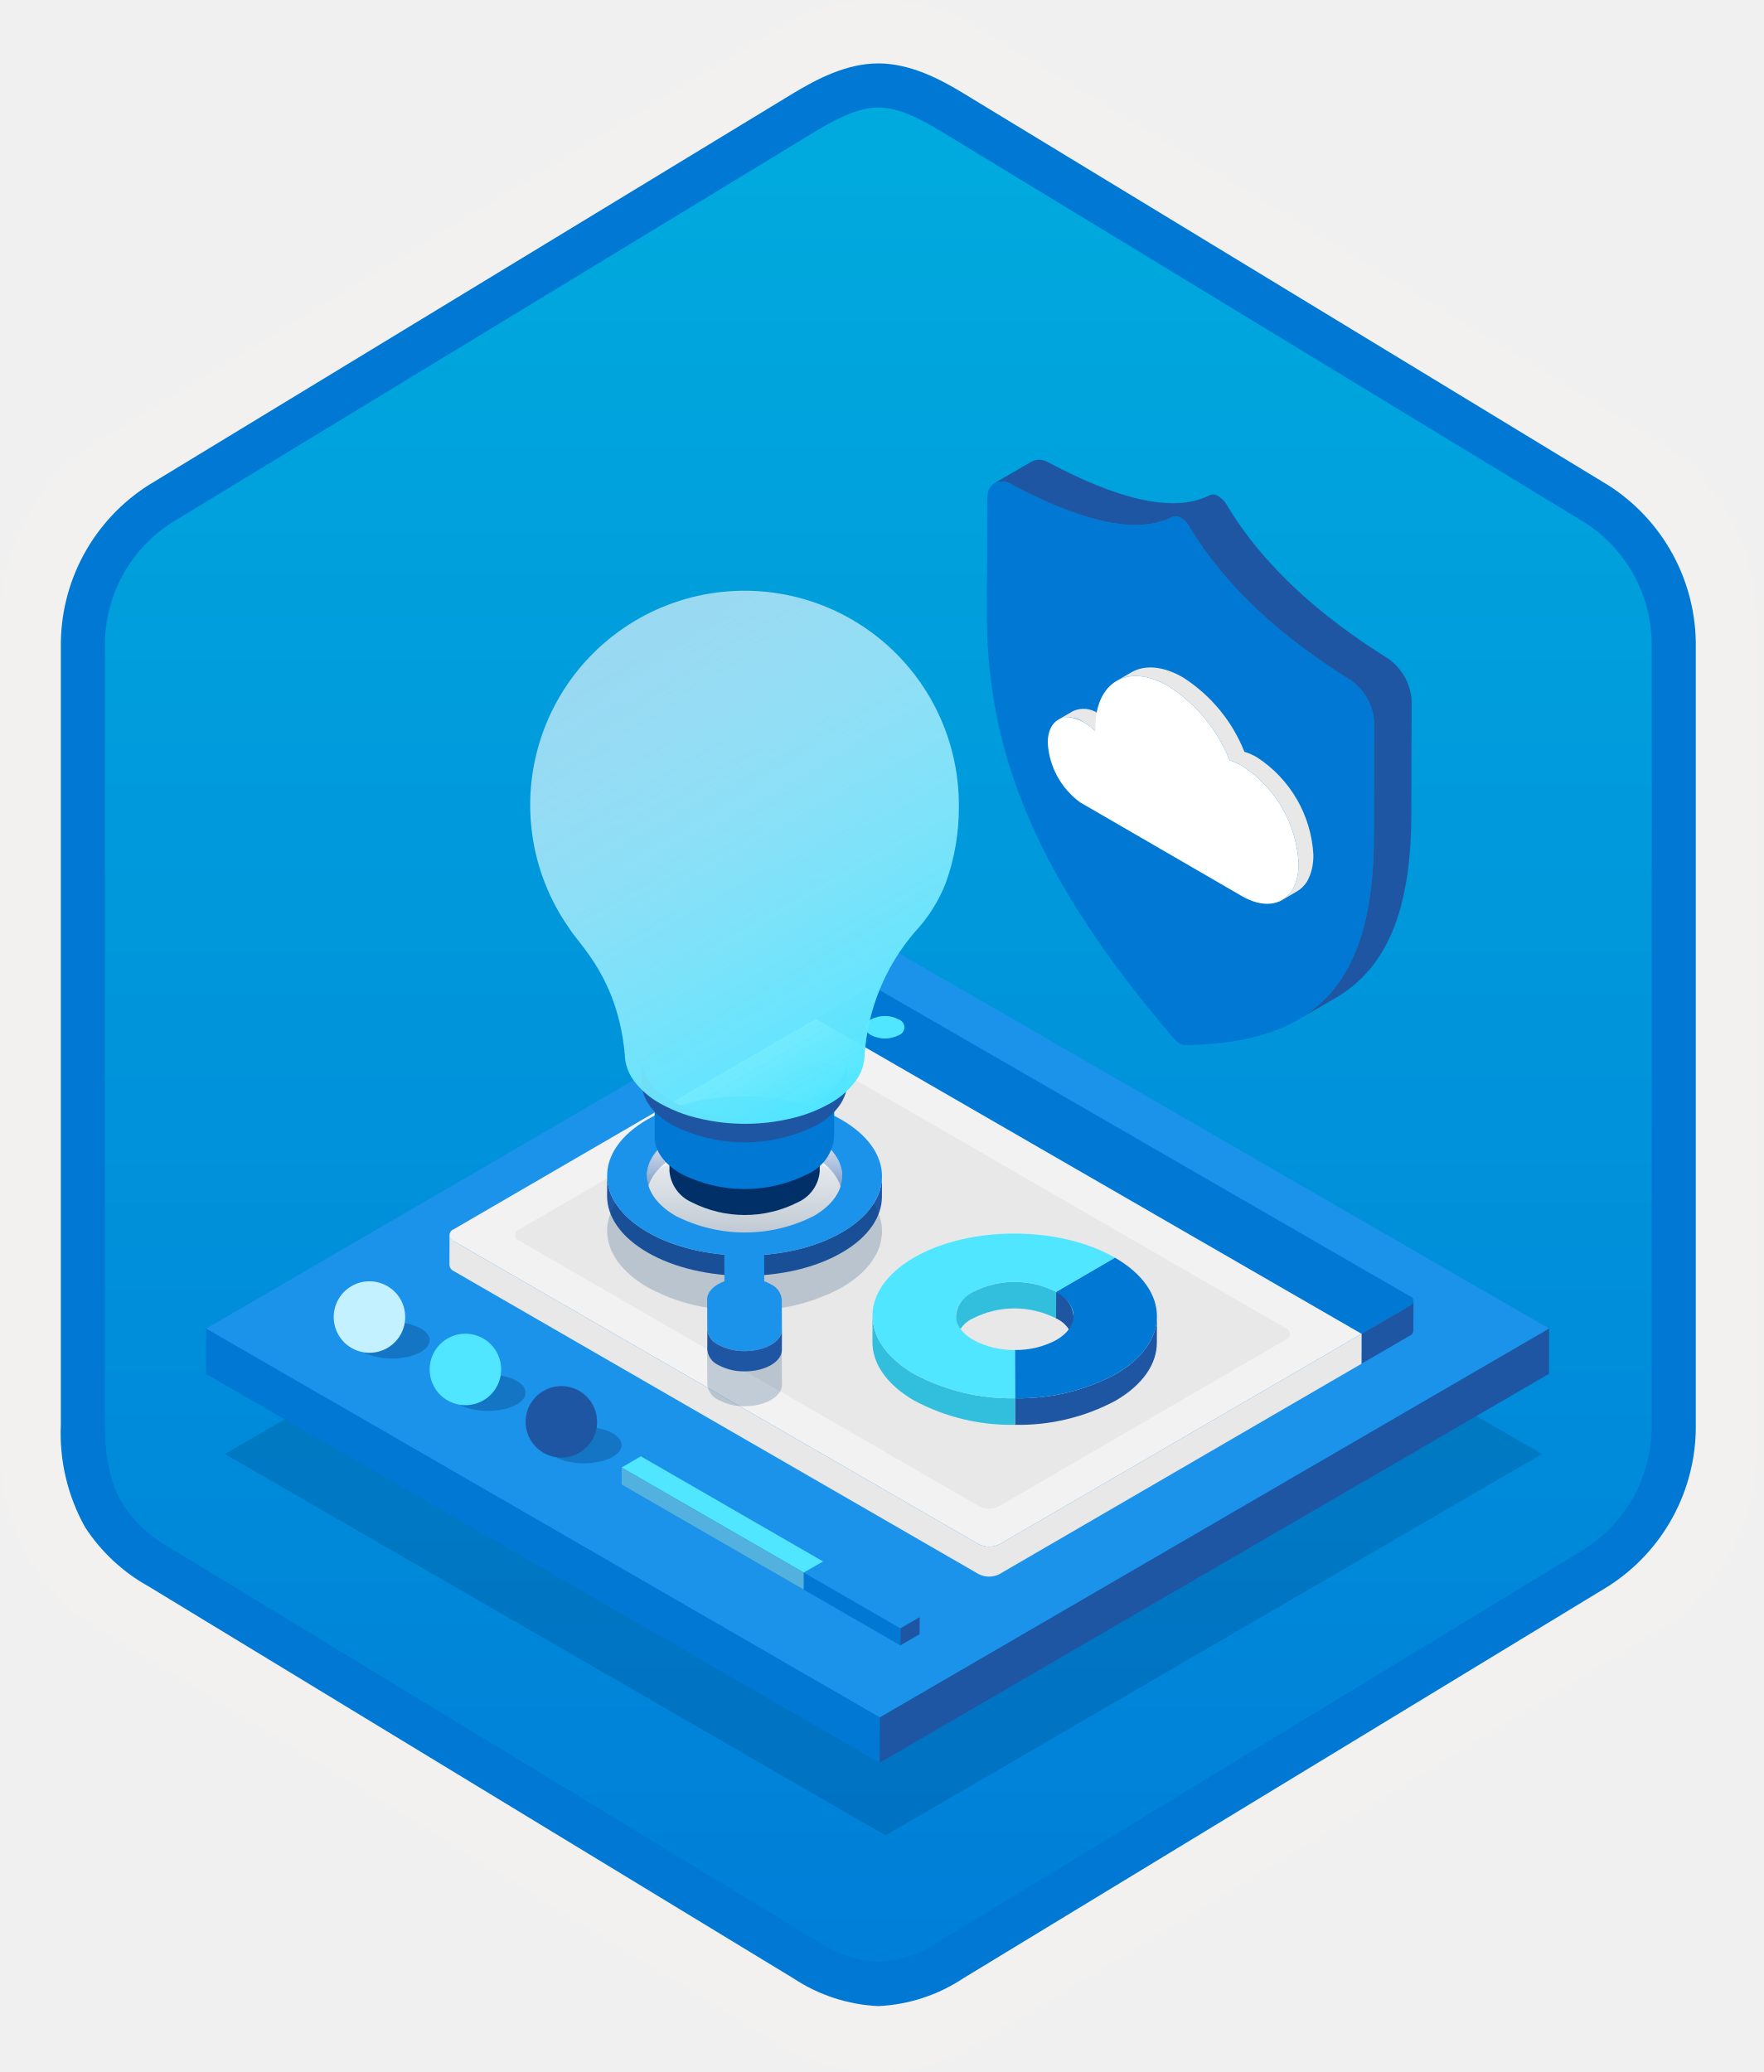
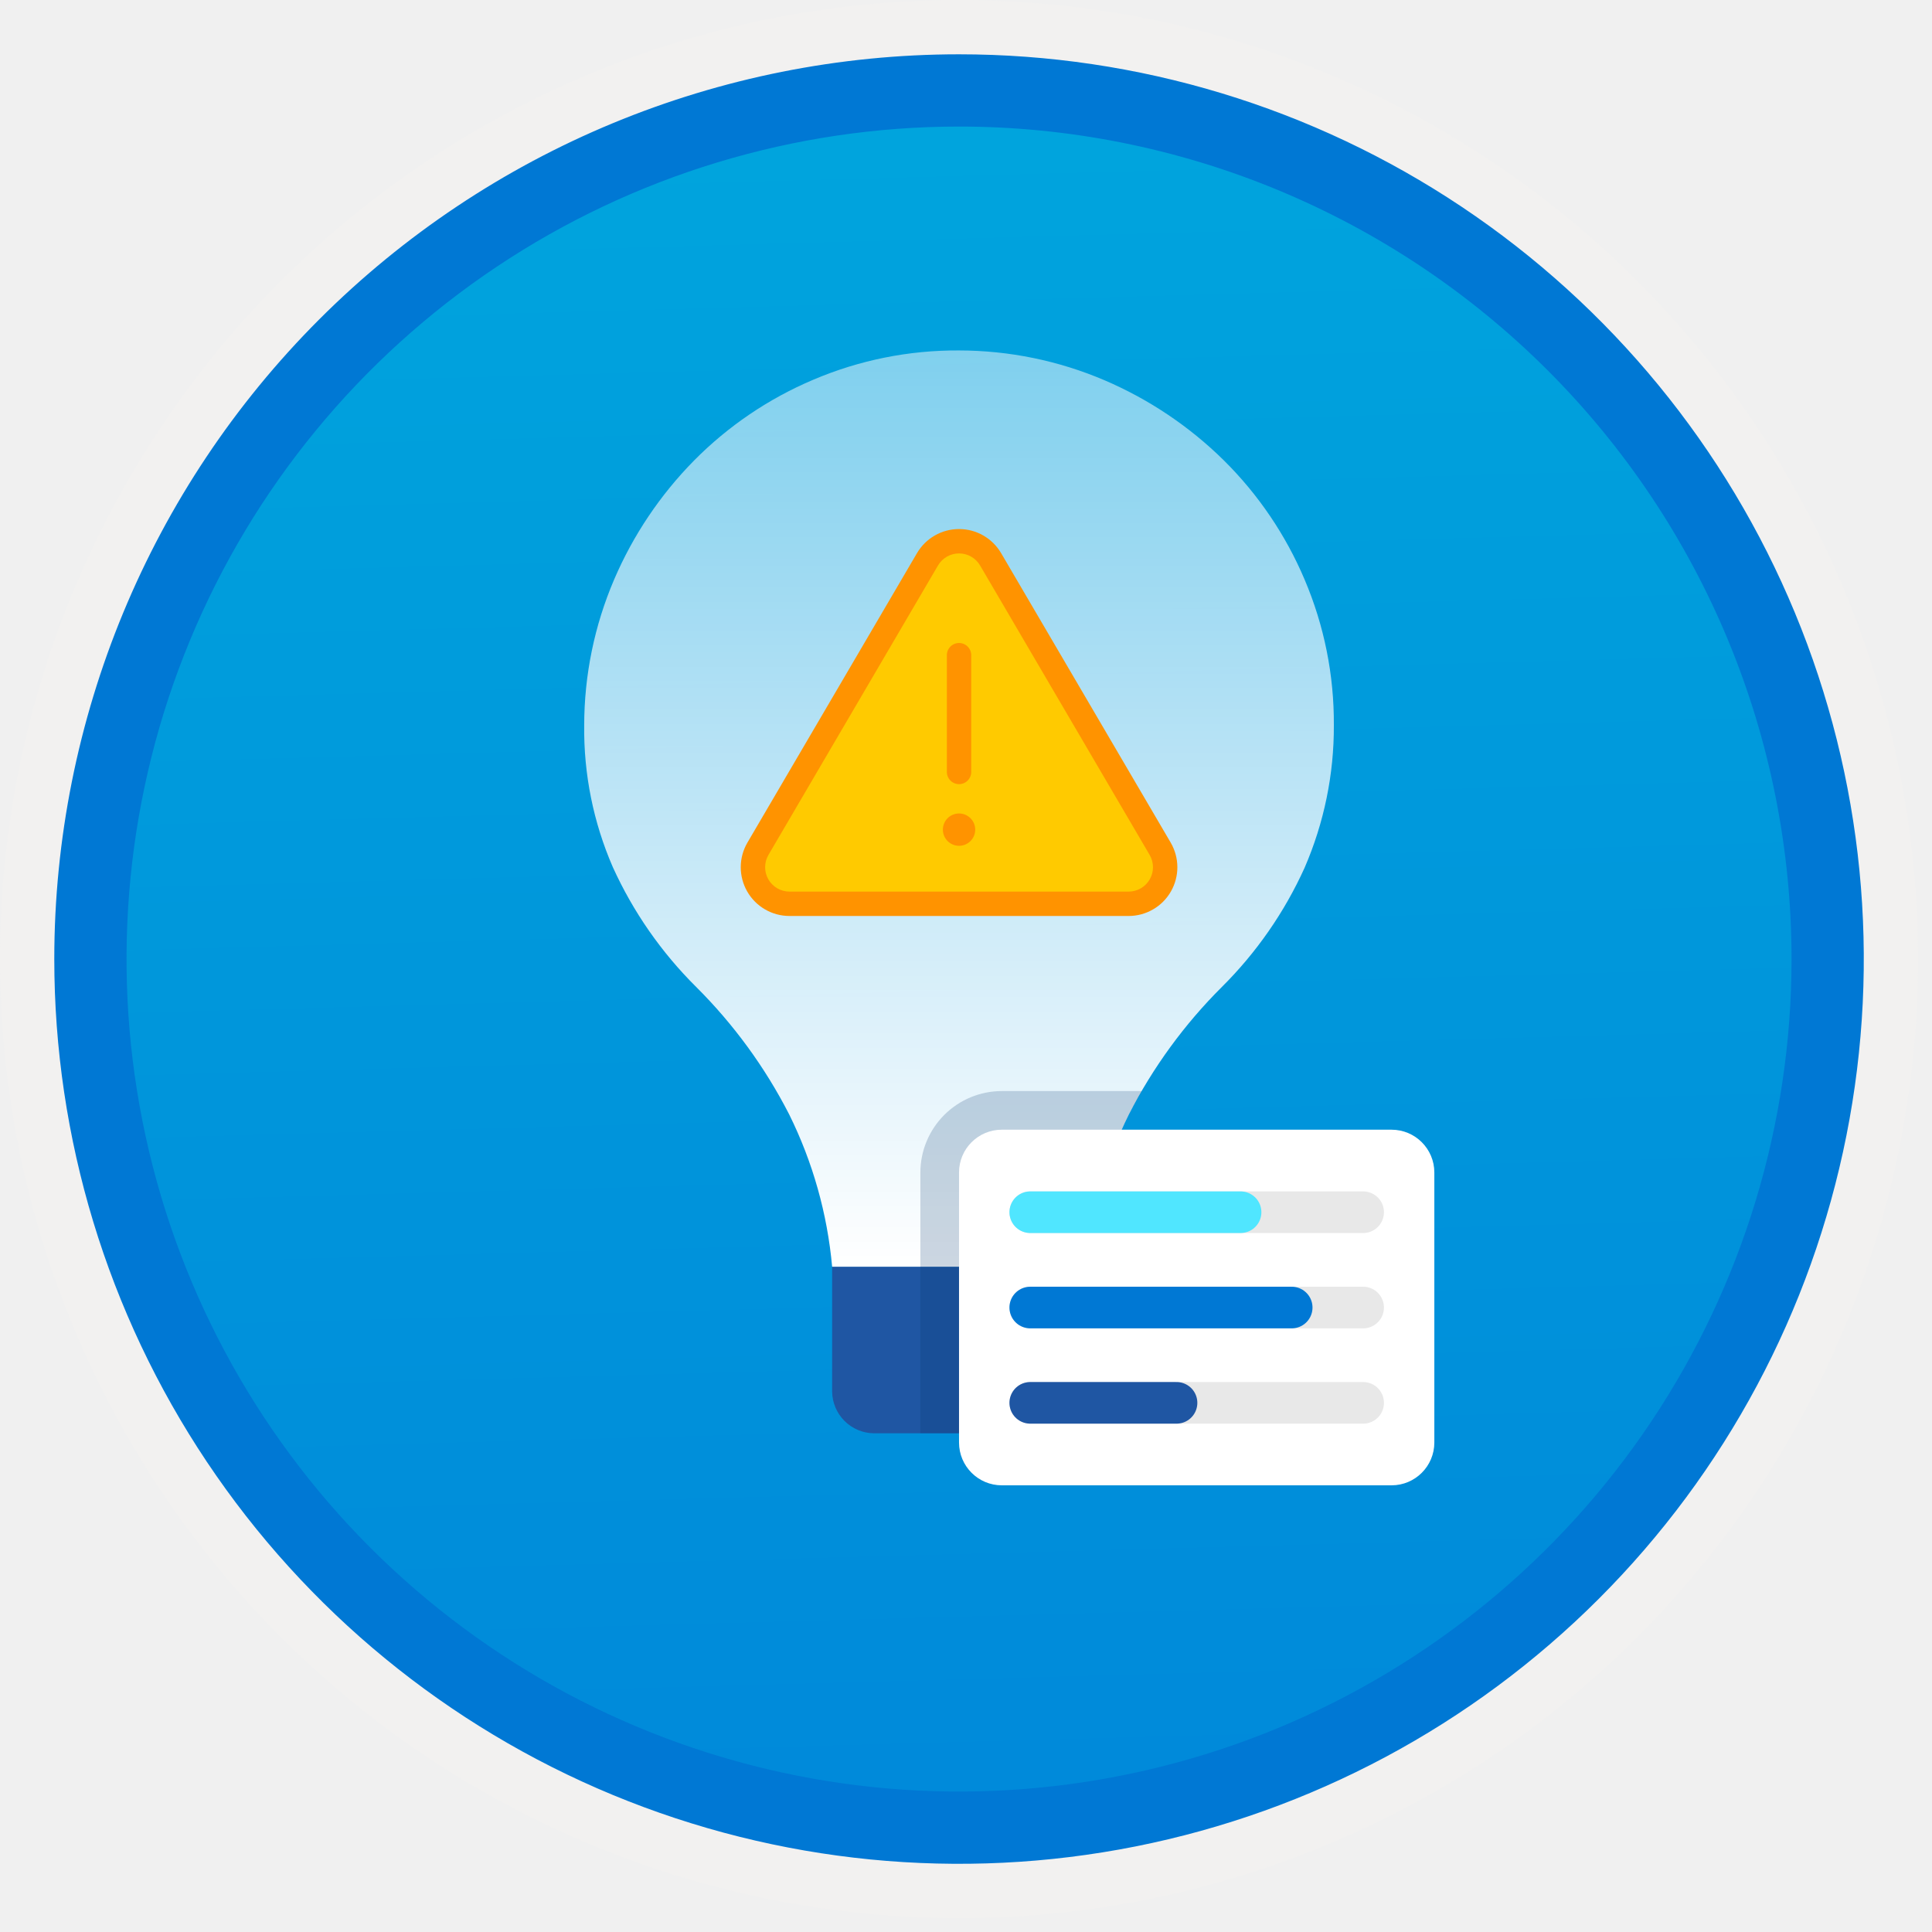
- <svg xmlns="http://www.w3.org/2000/svg" width="160" height="188" viewBox="0 0 160 188" fill="none">
+ <svg xmlns="http://www.w3.org/2000/svg" width="100" height="100" viewBox="0 0 100 100" fill="none">
  <g clip-path="url(#clip0)">
-     <path d="M79.678 188C82.759 187.994 85.78 187.141 88.408 185.534L150.384 147.874C153.165 146.11 155.449 143.665 157.019 140.771C158.589 137.876 159.394 134.628 159.356 131.336V56.621C159.392 53.328 158.587 50.081 157.017 47.187C155.447 44.293 153.163 41.848 150.384 40.083L88.408 2.423C85.775 0.838 82.759 0 79.686 0C76.612 0 73.596 0.838 70.963 2.423L8.988 40.098C6.205 41.86 3.918 44.305 2.345 47.199C0.772 50.093 -0.035 53.342 4.1431e-06 56.636V131.336C-0.019 134.119 0.556 136.874 1.686 139.418C2.816 141.962 4.474 144.236 6.552 146.089V146.115L70.963 185.549C73.588 187.149 76.603 187.996 79.678 188V188ZM80.326 6.952C82.278 6.952 84.755 8.165 86.465 9.209L147.222 46.403C150.974 48.688 153.09 55.284 153.09 60.035L152.458 131.336C152.458 136.087 149.259 140.355 145.506 142.64L85.11 179.021C81.676 181.109 78.885 181.109 75.451 179.021L14.243 142.549C10.49 140.265 7.472 136.072 7.472 131.336V57.688C7.504 55.323 8.113 53.001 9.246 50.925C10.379 48.848 12.001 47.079 13.972 45.771L74.548 9.209C76.258 8.165 78.374 6.952 80.326 6.952Z" fill="#F2F1F0" />
-     <path fill-rule="evenodd" clip-rule="evenodd" d="M87.576 10.534C85.206 9.06 82.47 8.279 79.678 8.279C76.887 8.279 74.151 9.06 71.78 10.534L15.645 44.865C13.119 46.477 11.047 48.707 9.625 51.345C8.203 53.982 7.479 56.939 7.52 59.935V128.038C7.48 131.034 8.206 133.991 9.627 136.628C11.049 139.265 13.121 141.495 15.645 143.108L71.78 177.439C74.151 178.913 76.887 179.694 79.678 179.694C82.47 179.694 85.206 178.913 87.576 177.439L143.711 143.108C146.236 141.496 148.307 139.265 149.729 136.628C151.151 133.991 151.877 131.034 151.837 128.038V59.935C151.875 56.94 151.149 53.984 149.727 51.347C148.305 48.71 146.234 46.479 143.711 44.865L87.576 10.534Z" fill="url(#paint0_linear)" />
-     <path fill-rule="evenodd" clip-rule="evenodd" d="M79.678 9.754C81.362 9.754 83.244 10.62 85.311 11.878L143.777 47.42C145.668 48.633 147.218 50.31 148.278 52.291C149.339 54.273 149.875 56.492 149.837 58.739V129.217C149.875 131.464 149.339 133.683 148.278 135.664C147.218 137.645 145.668 139.322 143.777 140.535L85.312 176.077L85.311 176.078C83.641 177.217 81.696 177.888 79.678 178.021C77.661 177.888 75.716 177.217 74.046 176.078L74.045 176.077L15.582 140.537L15.58 140.536C13.792 139.572 12.267 138.185 11.138 136.496C10.161 134.893 9.52 132.678 9.52 129.217V58.739C9.482 56.492 10.018 54.273 11.079 52.292C12.139 50.311 13.688 48.634 15.58 47.42L74.037 11.883L74.041 11.881C76.124 10.628 77.985 9.754 79.678 9.754ZM87.391 8.461L145.855 44.002C148.333 45.572 150.368 47.751 151.765 50.331C153.162 52.91 153.876 55.805 153.837 58.739V129.217C153.876 132.151 153.162 135.045 151.765 137.625C150.368 140.205 148.333 142.384 145.855 143.954L87.39 179.495C85.096 181.02 82.43 181.893 79.678 182.021C76.926 181.893 74.261 181.02 71.967 179.495H71.966L13.502 143.953L13.499 143.952C11.164 142.659 9.181 140.814 7.723 138.578C6.128 135.725 5.365 132.482 5.52 129.217V58.739C5.481 55.805 6.194 52.91 7.592 50.331C8.989 47.751 11.024 45.572 13.502 44.002L71.967 8.46L71.975 8.455C74.066 7.198 76.773 5.754 79.678 5.754C82.564 5.754 85.282 7.177 87.391 8.461V8.461Z" fill="#0078D4" />
-     <path opacity="0.2" d="M139.887 131.926L80.337 166.533L20.398 131.927L79.948 97.32L139.887 131.926Z" fill="#003067" />
-     <path d="M140.532 120.547L79.81 155.835L18.698 120.552L79.42 85.264L140.532 120.547Z" fill="#1B93EB" />
-     <path d="M140.532 120.547L140.52 124.653L79.798 159.941L79.81 155.835L140.532 120.547Z" fill="#1F56A3" />
-     <path d="M79.81 155.834L79.798 159.94L18.686 124.657L18.698 120.551L79.81 155.834Z" fill="#0078D4" />
-     <path d="M81.187 92.343C81.338 92.394 81.469 92.491 81.563 92.62C81.656 92.749 81.707 92.904 81.707 93.064C81.708 93.223 81.659 93.379 81.568 93.509C81.476 93.639 81.346 93.738 81.195 93.79C80.808 93.99 80.379 94.094 79.943 94.094C79.507 94.095 79.078 93.992 78.69 93.794C77.981 93.386 77.978 92.748 78.674 92.343C79.064 92.144 79.494 92.041 79.931 92.041C80.368 92.041 80.798 92.144 81.187 92.343V92.343Z" fill="#50E6FF" />
-     <path d="M81.531 92.487C81.682 92.539 81.813 92.635 81.907 92.765C82 92.894 82.05 93.049 82.051 93.208C82.052 93.368 82.003 93.523 81.912 93.653C81.82 93.784 81.69 93.882 81.539 93.935C81.152 94.134 80.723 94.238 80.287 94.239C79.851 94.24 79.422 94.137 79.034 93.939C78.326 93.53 78.322 92.892 79.019 92.488C79.407 92.289 79.838 92.186 80.275 92.186C80.712 92.186 81.142 92.289 81.531 92.487V92.487Z" fill="#50E6FF" />
-     <path d="M127.926 117.626C128.013 117.656 128.088 117.712 128.142 117.786C128.195 117.861 128.224 117.95 128.225 118.042C128.225 118.133 128.197 118.223 128.145 118.298C128.092 118.373 128.017 118.43 127.931 118.46L123.52 121.024L74.014 92.442L78.101 90.066L78.425 89.878C78.648 89.764 78.895 89.705 79.145 89.705C79.395 89.705 79.642 89.764 79.865 89.878L127.926 117.626ZM79.034 93.938C79.422 94.136 79.851 94.239 80.287 94.238C80.723 94.237 81.152 94.133 81.539 93.934C81.69 93.881 81.82 93.783 81.912 93.653C82.003 93.522 82.052 93.367 82.051 93.207C82.05 93.048 82 92.893 81.907 92.764C81.813 92.635 81.682 92.538 81.531 92.487C81.142 92.288 80.712 92.185 80.275 92.185C79.838 92.185 79.407 92.288 79.018 92.487C78.322 92.891 78.325 93.529 79.034 93.938" fill="#0078D4" />
-     <path d="M127.931 118.461L123.519 121.024L123.512 123.737L127.923 121.173C128.004 121.136 128.074 121.079 128.126 121.006C128.178 120.933 128.209 120.848 128.217 120.759L128.225 118.047C128.217 118.136 128.185 118.221 128.134 118.294C128.082 118.366 128.012 118.424 127.931 118.461Z" fill="#1F56A3" />
-     <path d="M90.671 140.114C90.38 140.262 90.059 140.338 89.733 140.338C89.406 140.338 89.085 140.262 88.794 140.114L41.172 112.62C41.064 112.572 40.971 112.495 40.903 112.399C40.834 112.303 40.793 112.19 40.782 112.072L40.775 114.785C40.785 114.902 40.826 115.015 40.895 115.111C40.963 115.208 41.056 115.284 41.164 115.332L88.786 142.827C89.077 142.974 89.399 143.051 89.725 143.051C90.051 143.051 90.373 142.974 90.664 142.827L123.512 123.738L123.519 121.025L90.671 140.114Z" fill="#E8E8E8" />
-     <path d="M74.014 92.443L123.52 121.025L90.672 140.115C90.38 140.262 90.059 140.338 89.733 140.338C89.407 140.338 89.085 140.262 88.794 140.115L41.172 112.62C41.059 112.581 40.961 112.508 40.891 112.411C40.821 112.314 40.783 112.198 40.782 112.078C40.782 111.959 40.818 111.842 40.887 111.744C40.956 111.646 41.053 111.572 41.166 111.532L74.014 92.443Z" fill="#F2F2F2" />
-     <path d="M47.081 112.566C46.977 112.53 46.886 112.462 46.822 112.373C46.758 112.283 46.724 112.175 46.724 112.065C46.724 111.955 46.758 111.847 46.822 111.757C46.885 111.667 46.976 111.6 47.08 111.563L73.154 96.411C73.422 96.275 73.719 96.204 74.019 96.203C74.32 96.203 74.617 96.273 74.885 96.409L116.668 120.532C116.772 120.568 116.862 120.636 116.926 120.725C116.991 120.815 117.025 120.923 117.025 121.033C117.025 121.143 116.991 121.251 116.927 121.341C116.863 121.431 116.773 121.498 116.669 121.535L90.596 136.687C90.328 136.823 90.031 136.895 89.731 136.895C89.43 136.895 89.133 136.825 88.865 136.689L47.081 112.566Z" fill="#E8E8E8" />
-     <path d="M76.398 106.724L76.393 108.564C76.397 107.242 75.525 105.917 73.781 104.91C71.84 103.924 69.694 103.41 67.517 103.41C65.34 103.41 63.194 103.924 61.253 104.91C59.544 105.903 58.689 107.206 58.685 108.511L58.691 106.671C58.694 105.366 59.549 104.064 61.258 103.071C63.199 102.084 65.345 101.57 67.522 101.57C69.699 101.57 71.845 102.084 73.786 103.071C75.531 104.078 76.402 105.402 76.398 106.724Z" fill="#1F56A3" />
-     <path d="M80.012 106.735L80.007 108.575C80.002 110.411 78.795 112.245 76.383 113.646C71.531 116.466 63.636 116.465 58.751 113.645C56.294 112.226 55.066 110.363 55.071 108.504L55.077 106.664C55.071 108.524 56.299 110.386 58.757 111.805C63.641 114.625 71.536 114.627 76.389 111.807C78.8 110.405 80.007 108.572 80.012 106.735Z" fill="#1F56A3" />
-     <path opacity="0.2" d="M76.331 106.591C71.447 103.771 63.554 103.771 58.699 106.593C53.847 109.413 53.873 113.985 58.757 116.804C60.902 117.969 63.273 118.66 65.708 118.83L65.719 121.252C64.776 121.6 64.145 122.21 64.152 122.907L64.167 125.629C64.197 125.927 64.305 126.212 64.481 126.456C64.656 126.699 64.892 126.892 65.165 127.015C65.903 127.409 66.729 127.607 67.564 127.59C69.431 127.59 70.943 126.712 70.936 125.631L70.921 122.909C70.891 122.611 70.783 122.326 70.608 122.083C70.433 121.84 70.197 121.648 69.924 121.525C69.735 121.417 69.537 121.326 69.332 121.252L69.319 118.842C71.796 118.688 74.209 117.993 76.389 116.806C81.244 113.984 81.215 109.411 76.331 106.591Z" fill="#003067" />
-     <path d="M76.331 101.591C81.215 104.411 81.244 108.984 76.389 111.806C71.536 114.626 63.641 114.624 58.757 111.804C53.873 108.985 53.847 104.413 58.699 101.593C63.554 98.771 71.447 98.771 76.331 101.591ZM61.302 110.325C63.242 111.312 65.388 111.826 67.564 111.827C69.741 111.827 71.887 111.313 73.827 110.327C77.271 108.326 77.253 105.072 73.786 103.07C71.845 102.084 69.699 101.57 67.522 101.57C65.345 101.57 63.199 102.084 61.258 103.07C57.817 105.07 57.838 108.326 61.302 110.325Z" fill="#1B93EB" />
-     <path d="M73.786 103.07C77.253 105.071 77.271 108.325 73.83 110.325C71.889 111.312 69.743 111.826 67.566 111.826C65.389 111.826 63.242 111.312 61.302 110.325C57.838 108.326 57.82 105.071 61.264 103.07C63.204 102.084 65.349 101.57 67.525 101.57C69.701 101.57 71.846 102.084 73.786 103.07V103.07Z" fill="url(#paint1_linear)" />
-     <path d="M64.167 120.629L64.162 122.469L64.146 119.747L64.152 117.908L64.167 120.629Z" fill="#A3A3A3" />
-     <path d="M68.784 113.084C68.93 113.15 69.056 113.252 69.15 113.382C69.243 113.512 69.302 113.664 69.319 113.823L69.332 116.252C69.537 116.325 69.735 116.417 69.924 116.525C70.197 116.648 70.433 116.84 70.608 117.083C70.783 117.326 70.891 117.611 70.921 117.909L70.936 120.63C70.943 121.712 69.431 122.59 67.564 122.59C66.728 122.606 65.903 122.408 65.166 122.014C64.892 121.891 64.656 121.698 64.481 121.455C64.305 121.212 64.197 120.927 64.167 120.629L64.151 117.907C64.145 117.21 64.776 116.599 65.719 116.252L65.708 113.824C65.705 113.245 66.509 112.778 67.509 112.778C67.953 112.769 68.392 112.874 68.784 113.084Z" fill="#1B93EB" />
-     <path d="M70.936 120.631L70.931 122.47C70.937 123.551 69.426 124.43 67.559 124.43C66.723 124.446 65.897 124.248 65.16 123.854C64.887 123.731 64.651 123.538 64.475 123.295C64.3 123.052 64.192 122.767 64.162 122.468L64.167 120.629C64.197 120.927 64.305 121.212 64.481 121.456C64.656 121.699 64.892 121.892 65.165 122.015C65.903 122.409 66.728 122.607 67.564 122.59C69.431 122.59 70.942 121.712 70.936 120.631Z" fill="#1F56A3" />
-     <path d="M101.145 114.115L101.139 116.523L95.805 119.622L95.812 117.214L101.145 114.115Z" fill="#50E6FF" />
-     <path d="M86.714 121.788L86.721 119.38C86.764 118.914 86.931 118.468 87.203 118.088C87.475 117.707 87.843 117.405 88.269 117.214C89.438 116.619 90.73 116.309 92.041 116.309C93.352 116.309 94.644 116.619 95.812 117.214L95.805 119.622C94.637 119.027 93.345 118.717 92.034 118.717C90.723 118.717 89.431 119.027 88.262 119.622C87.836 119.814 87.468 120.115 87.196 120.496C86.924 120.876 86.758 121.322 86.714 121.788V121.788Z" fill="#32BEDD" />
-     <path d="M97.385 119.411L97.378 121.82C97.335 121.347 97.167 120.893 96.891 120.507C96.614 120.121 96.239 119.816 95.805 119.623L95.812 117.215C96.246 117.408 96.621 117.713 96.897 118.099C97.174 118.485 97.342 118.938 97.385 119.411V119.411Z" fill="#1F56A3" />
-     <path d="M104.954 119.436L104.947 121.844C104.942 123.744 103.693 125.641 101.198 127.091C98.398 128.589 95.26 129.343 92.085 129.28L92.091 126.871C95.266 126.934 98.405 126.181 101.205 124.683C103.7 123.233 104.949 121.336 104.954 119.436Z" fill="#1F56A3" />
-     <path d="M101.145 114.115C106.2 117.034 106.227 121.764 101.205 124.683C98.405 126.181 95.266 126.935 92.091 126.872L92.07 122.488C93.382 122.512 94.677 122.2 95.833 121.582C97.909 120.375 97.902 118.421 95.812 117.215L101.145 114.115Z" fill="#0078D4" />
-     <path d="M92.091 126.87L92.084 129.279L92.064 124.894L92.07 122.486L92.091 126.87Z" fill="#0078D4" />
-     <path d="M79.145 121.77L79.152 119.361C79.146 121.286 80.417 123.213 82.961 124.682C85.768 126.178 88.911 126.932 92.091 126.871L92.085 129.279C88.904 129.34 85.761 128.586 82.954 127.09C80.41 125.622 79.14 123.694 79.145 121.77Z" fill="#32BEDD" />
-     <path d="M101.145 114.115L95.812 117.214C94.644 116.619 93.352 116.309 92.041 116.309C90.73 116.309 89.438 116.619 88.269 117.214C86.193 118.421 86.208 120.374 88.298 121.581C89.458 122.199 90.756 122.511 92.07 122.487L92.091 126.871C88.911 126.932 85.768 126.179 82.961 124.682C77.906 121.764 77.879 117.033 82.901 114.115C87.923 111.196 96.09 111.196 101.145 114.115Z" fill="#50E6FF" />
-     <path d="M72.404 101.345C70.911 102.105 69.26 102.501 67.585 102.501C65.91 102.501 64.259 102.104 62.767 101.344C62.74 101.329 62.718 101.312 62.692 101.296C62.023 101.091 61.373 100.83 60.748 100.516L60.732 106.272C60.787 106.878 61.002 107.458 61.356 107.952C61.71 108.446 62.19 108.837 62.745 109.084C64.237 109.844 65.888 110.241 67.563 110.241C69.238 110.241 70.889 109.845 72.382 109.085C72.927 108.84 73.398 108.454 73.746 107.967C74.094 107.48 74.306 106.909 74.362 106.313L74.378 100.536C73.767 100.842 73.131 101.097 72.478 101.298C72.452 101.313 72.43 101.33 72.404 101.345Z" fill="#003067" />
-     <path d="M73.805 100.523C71.875 101.505 69.74 102.017 67.575 102.017C65.41 102.017 63.275 101.504 61.346 100.521C60.581 100.104 59.916 99.526 59.396 98.826L59.384 103.146C59.381 104.361 60.183 105.578 61.789 106.505C63.572 107.413 65.545 107.887 67.546 107.887C69.547 107.888 71.52 107.415 73.304 106.507C73.956 106.213 74.518 105.752 74.934 105.17C75.349 104.588 75.603 103.907 75.67 103.195L75.682 98.894C75.178 99.563 74.538 100.118 73.805 100.523Z" fill="#0078D4" />
-     <path d="M76.845 96.133C76.841 97.505 75.939 98.876 74.137 99.923C72.096 100.962 69.839 101.503 67.549 101.503C65.259 101.503 63.002 100.961 60.961 99.921C59.156 98.879 58.243 97.516 58.215 96.15L58.209 98.221C58.205 99.612 59.124 101.004 60.961 102.065C63.002 103.105 65.259 103.647 67.549 103.647C69.839 103.647 72.096 103.106 74.137 102.067C75.939 101.02 76.841 99.65 76.845 98.277V96.133Z" fill="#1F56A3" />
-     <path d="M86.986 73.05C86.987 69.995 86.268 66.983 84.888 64.257C83.507 61.532 81.504 59.169 79.041 57.363C76.577 55.556 73.722 54.355 70.708 53.857C67.694 53.36 64.604 53.579 61.691 54.499C58.777 55.418 56.121 57.011 53.938 59.148C51.755 61.285 50.106 63.907 49.126 66.801C48.145 69.694 47.86 72.778 48.294 75.802C48.727 78.826 49.867 81.706 51.622 84.207C52.555 85.743 56.028 88.722 56.676 95.642H56.678C56.691 96.502 56.973 97.337 57.483 98.029C58.124 98.894 58.946 99.608 59.891 100.123C60.072 100.228 60.264 100.322 60.454 100.417C61.106 100.745 61.785 101.018 62.483 101.232C65.817 102.214 69.365 102.215 72.7 101.234C73.382 101.024 74.046 100.758 74.684 100.438C74.886 100.337 75.088 100.237 75.28 100.126C76.185 99.625 76.975 98.939 77.598 98.113C78.14 97.4 78.436 96.529 78.439 95.633H78.442C78.731 91.541 80.332 87.652 83.009 84.543C84.227 83.242 85.183 81.717 85.823 80.053C86.62 77.806 87.014 75.435 86.986 73.05V73.05Z" fill="url(#paint2_linear)" />
-     <path d="M107.136 46.995C107.462 47.198 107.731 47.48 107.919 47.814C111.284 53.435 116.503 57.957 122.484 61.693C123.119 62.125 123.647 62.697 124.026 63.365C124.405 64.034 124.624 64.781 124.668 65.548L124.639 75.916C124.602 89.039 119.59 94.668 107.53 94.826C107.343 94.821 107.16 94.766 107.002 94.667C106.802 94.547 106.624 94.395 106.475 94.217C94.455 80.157 89.491 68.768 89.528 55.645L89.558 45.276C89.562 43.876 90.532 43.305 91.751 43.95C97.739 47.124 102.967 48.633 106.347 46.907C106.475 46.854 106.615 46.834 106.753 46.849C106.891 46.865 107.023 46.915 107.136 46.995V46.995Z" fill="#0078D4" />
-     <path d="M125.876 59.721C119.895 55.985 114.676 51.463 111.311 45.843C111.123 45.508 110.854 45.227 110.528 45.024C110.415 44.944 110.283 44.893 110.145 44.878C110.007 44.862 109.867 44.882 109.739 44.935C106.359 46.661 101.131 45.152 95.144 41.978C94.918 41.829 94.658 41.74 94.388 41.721C94.118 41.701 93.848 41.752 93.604 41.867L90.212 43.838C90.456 43.723 90.727 43.673 90.996 43.692C91.266 43.712 91.526 43.8 91.752 43.949C97.739 47.123 102.967 48.633 106.347 46.906C106.475 46.853 106.615 46.834 106.753 46.849C106.891 46.865 107.023 46.915 107.136 46.995C107.462 47.198 107.731 47.479 107.919 47.814C111.284 53.434 116.503 57.957 122.484 61.693C123.119 62.124 123.647 62.697 124.026 63.365C124.405 64.034 124.624 64.78 124.668 65.547L124.639 75.916C124.615 84.41 122.506 89.764 117.752 92.528L121.144 90.557C125.898 87.793 128.007 82.439 128.031 73.945L128.06 63.576C128.016 62.809 127.797 62.062 127.418 61.394C127.039 60.725 126.511 60.153 125.876 59.721V59.721Z" fill="#1F56A3" />
-     <path d="M97.333 64.525L95.995 65.302C96.365 65.131 96.775 65.061 97.181 65.101C97.587 65.141 97.975 65.288 98.305 65.528C98.692 65.754 99.049 66.027 99.37 66.339L100.708 65.561C100.387 65.249 100.03 64.977 99.644 64.751C99.314 64.51 98.925 64.363 98.519 64.323C98.113 64.284 97.704 64.353 97.333 64.525V64.525Z" fill="#E8E8E8" />
-     <path d="M114.037 68.718C113.675 68.504 113.29 68.335 112.888 68.212C111.787 65.435 109.839 63.074 107.321 61.465C105.489 60.407 103.828 60.309 102.629 61.006L101.291 61.783C102.49 61.086 104.15 61.185 105.983 62.243C108.501 63.852 110.448 66.213 111.55 68.99C111.951 69.112 112.337 69.282 112.699 69.495C114.189 70.465 115.429 71.773 116.317 73.313C117.206 74.853 117.717 76.581 117.81 78.357C117.811 78.712 117.78 79.067 117.717 79.416C117.71 79.466 117.693 79.514 117.686 79.572C117.595 79.988 117.443 80.388 117.233 80.759C117.21 80.799 117.18 80.832 117.156 80.872C116.939 81.193 116.653 81.462 116.319 81.658L117.658 80.88C117.991 80.684 118.277 80.415 118.494 80.095C118.518 80.054 118.548 80.022 118.572 79.981C118.781 79.61 118.933 79.21 119.024 78.794C119.031 78.737 119.048 78.689 119.055 78.638C119.118 78.289 119.15 77.934 119.148 77.579C119.055 75.804 118.544 74.075 117.655 72.535C116.767 70.995 115.527 69.687 114.037 68.718Z" fill="#E8E8E8" />
-     <path d="M105.983 62.245C108.501 63.854 110.448 66.214 111.55 68.992C111.951 69.114 112.337 69.284 112.699 69.497C114.189 70.466 115.429 71.774 116.317 73.314C117.206 74.855 117.717 76.583 117.81 78.358C117.811 78.713 117.78 79.068 117.717 79.418C117.71 79.468 117.693 79.516 117.686 79.573C117.595 79.99 117.443 80.39 117.233 80.761C117.21 80.801 117.18 80.834 117.156 80.874C116.267 82.164 114.583 82.417 112.658 81.306L97.963 72.787C97.11 72.156 96.406 71.345 95.902 70.412C95.398 69.478 95.107 68.445 95.048 67.385C95.054 65.324 96.515 64.495 98.305 65.529C98.692 65.755 99.049 66.028 99.37 66.34C99.363 66.232 99.363 66.132 99.364 66.028C99.376 61.832 102.338 60.14 105.983 62.245Z" fill="white" />
-     <path opacity="0.3" d="M35.562 123.263C37.449 123.263 38.978 122.522 38.978 121.608C38.978 120.694 37.449 119.953 35.562 119.953C33.676 119.953 32.147 120.694 32.147 121.608C32.147 122.522 33.676 123.263 35.562 123.263Z" fill="#003067" />
-     <path fill-rule="evenodd" clip-rule="evenodd" d="M36.76 119.499C36.76 120.141 36.57 120.768 36.214 121.301C35.857 121.835 35.35 122.251 34.758 122.496C34.165 122.742 33.513 122.806 32.884 122.681C32.255 122.555 31.677 122.247 31.223 121.793C30.77 121.339 30.46 120.761 30.335 120.132C30.21 119.503 30.274 118.851 30.52 118.258C30.765 117.665 31.181 117.159 31.715 116.802C32.248 116.446 32.875 116.256 33.517 116.256C34.377 116.256 35.202 116.598 35.81 117.206C36.418 117.814 36.76 118.639 36.76 119.499V119.499Z" fill="#C3F1FF" />
-     <path fill-rule="evenodd" clip-rule="evenodd" d="M35.775 117.461L35.798 117.46C35.787 117.449 35.779 117.448 35.775 117.461Z" fill="#7CB65A" />
-     <path opacity="0.3" d="M44.267 128.017C46.153 128.017 47.682 127.276 47.682 126.362C47.682 125.448 46.153 124.707 44.267 124.707C42.38 124.707 40.851 125.448 40.851 126.362C40.851 127.276 42.38 128.017 44.267 128.017Z" fill="#003067" />
-     <path fill-rule="evenodd" clip-rule="evenodd" d="M45.465 124.255C45.465 124.897 45.275 125.524 44.918 126.057C44.562 126.591 44.055 127.006 43.462 127.252C42.87 127.497 42.218 127.562 41.588 127.436C40.959 127.311 40.381 127.002 39.928 126.549C39.474 126.095 39.165 125.517 39.04 124.888C38.915 124.259 38.979 123.607 39.225 123.014C39.47 122.421 39.886 121.915 40.419 121.558C40.953 121.202 41.58 121.012 42.221 121.012C43.081 121.012 43.906 121.353 44.515 121.962C45.123 122.57 45.465 123.395 45.465 124.255V124.255Z" fill="#50E6FF" />
-     <path fill-rule="evenodd" clip-rule="evenodd" d="M44.48 122.215L44.503 122.214C44.492 122.203 44.484 122.202 44.48 122.215Z" fill="#7CB65A" />
-     <path opacity="0.3" d="M52.971 132.772C54.858 132.772 56.387 132.032 56.387 131.118C56.387 130.204 54.858 129.463 52.971 129.463C51.085 129.463 49.556 130.204 49.556 131.118C49.556 132.032 51.085 132.772 52.971 132.772Z" fill="#003067" />
-     <path fill-rule="evenodd" clip-rule="evenodd" d="M54.169 129.009C54.169 129.651 53.979 130.278 53.623 130.811C53.266 131.345 52.76 131.76 52.167 132.006C51.574 132.251 50.922 132.316 50.293 132.19C49.664 132.065 49.086 131.756 48.632 131.303C48.178 130.849 47.87 130.271 47.745 129.642C47.619 129.013 47.684 128.361 47.929 127.768C48.175 127.175 48.59 126.669 49.124 126.312C49.657 125.956 50.284 125.766 50.926 125.766C51.786 125.766 52.611 126.107 53.219 126.716C53.828 127.324 54.169 128.149 54.169 129.009V129.009Z" fill="#1F56A3" />
-     <path fill-rule="evenodd" clip-rule="evenodd" d="M53.184 126.969L53.208 126.968C53.196 126.956 53.188 126.955 53.184 126.969Z" fill="#7CB65A" />
-     <path d="M83.427 146.73L81.68 147.745L56.391 133.151L58.137 132.137L83.427 146.73Z" fill="#1B93EB" />
-     <path d="M83.427 146.73L83.422 148.278L81.676 149.292L81.68 147.745L83.427 146.73Z" fill="#1F56A3" />
-     <path d="M81.68 147.744L81.676 149.291L56.387 134.698L56.391 133.15L81.68 147.744Z" fill="#0078D4" />
-     <path d="M72.908 142.682L74.67 141.677L58.137 132.137L56.391 133.151L72.908 142.682Z" fill="#50E6FF" />
-     <path d="M72.908 142.681V144.232L56.387 134.698L56.391 133.15L72.908 142.681Z" fill="#53B1E0" />
+     <path d="M49.64 96.45C40.382 96.45 31.332 93.705 23.634 88.561C15.936 83.418 9.936 76.107 6.393 67.553C2.85 59 1.923 49.588 3.73 40.508C5.536 31.428 9.994 23.087 16.54 16.54C23.087 9.994 31.428 5.536 40.508 3.73C49.588 1.923 59 2.85 67.553 6.393C76.107 9.936 83.418 15.936 88.561 23.634C93.705 31.332 96.45 40.382 96.45 49.64C96.451 55.787 95.24 61.875 92.888 67.554C90.535 73.234 87.088 78.394 82.741 82.741C78.394 87.088 73.234 90.535 67.554 92.888C61.875 95.24 55.787 96.451 49.64 96.45V96.45Z" fill="url(#paint0_linear)" />
+     <path fill-rule="evenodd" clip-rule="evenodd" d="M95.54 49.64C95.54 58.718 92.848 67.593 87.805 75.141C82.761 82.689 75.592 88.572 67.205 92.046C58.818 95.52 49.589 96.429 40.685 94.658C31.782 92.887 23.603 88.515 17.184 82.096C10.765 75.677 6.393 67.498 4.622 58.595C2.851 49.691 3.76 40.462 7.234 32.075C10.708 23.688 16.591 16.519 24.139 11.476C31.688 6.432 40.562 3.74 49.64 3.74C55.668 3.74 61.636 4.927 67.205 7.234C72.774 9.541 77.834 12.921 82.096 17.184C86.359 21.446 89.739 26.506 92.046 32.075C94.353 37.644 95.54 43.612 95.54 49.64V49.64ZM49.64 3.62732e-07C59.458 3.62732e-07 69.055 2.911 77.219 8.366C85.382 13.82 91.744 21.573 95.501 30.644C99.258 39.714 100.242 49.695 98.326 59.324C96.411 68.954 91.683 77.799 84.741 84.741C77.799 91.683 68.954 96.411 59.324 98.326C49.695 100.242 39.714 99.258 30.644 95.501C21.573 91.744 13.82 85.382 8.366 77.219C2.911 69.055 3.62732e-07 59.458 3.62732e-07 49.64C-0.001 43.121 1.283 36.666 3.777 30.643C6.271 24.62 9.928 19.147 14.537 14.537C19.147 9.928 24.62 6.271 30.643 3.777C36.666 1.283 43.121 -0.001 49.64 3.62732e-07V3.62732e-07Z" fill="#F2F1F0" />
+     <path fill-rule="evenodd" clip-rule="evenodd" d="M92.73 49.641C92.73 58.163 90.202 66.494 85.468 73.58C80.733 80.666 74.003 86.189 66.129 89.451C58.256 92.712 49.592 93.565 41.233 91.903C32.874 90.24 25.197 86.136 19.17 80.11C13.144 74.084 9.04 66.406 7.378 58.047C5.715 49.688 6.568 41.024 9.83 33.151C13.091 25.277 18.614 18.547 25.7 13.813C32.786 9.078 41.117 6.551 49.64 6.551C55.298 6.55 60.902 7.665 66.13 9.83C71.358 11.995 76.108 15.169 80.11 19.171C84.111 23.172 87.285 27.922 89.45 33.15C91.616 38.378 92.73 43.982 92.73 49.641V49.641ZM49.64 2.811C58.902 2.811 67.956 5.557 75.657 10.703C83.358 15.849 89.36 23.162 92.905 31.72C96.449 40.277 97.377 49.693 95.57 58.777C93.763 67.861 89.303 76.205 82.753 82.754C76.204 89.304 67.86 93.764 58.776 95.571C49.691 97.378 40.276 96.45 31.718 92.906C23.161 89.361 15.848 83.359 10.702 75.658C5.556 67.957 2.81 58.903 2.81 49.641C2.811 37.221 7.745 25.31 16.527 16.528C25.309 7.746 37.22 2.812 49.64 2.811V2.811Z" fill="#0078D4" />
+     <path d="M43.071 72.031C43.079 72.601 43.308 73.144 43.711 73.547C44.114 73.95 44.657 74.179 45.227 74.187H54.051C54.621 74.179 55.165 73.95 55.567 73.547C55.97 73.145 56.2 72.601 56.207 72.031V65.564H43.071V72.031Z" fill="#1F56A3" />
+     <path d="M67.525 29.995C66.548 27.688 65.129 25.594 63.348 23.831C61.57 22.077 59.48 20.672 57.184 19.688C54.8 18.668 52.233 18.141 49.639 18.139C47.047 18.123 44.479 18.639 42.094 19.655C39.787 20.631 37.693 22.05 35.93 23.831C34.176 25.609 32.771 27.7 31.788 29.995C30.767 32.38 30.24 34.947 30.238 37.54C30.208 40.065 30.713 42.568 31.72 44.883C32.769 47.194 34.23 49.294 36.031 51.081C37.973 53.015 39.599 55.243 40.848 57.682C42.069 60.15 42.823 62.822 43.071 65.564H56.207C56.455 62.822 57.209 60.15 58.43 57.682C59.68 55.243 61.305 53.015 63.247 51.081C65.036 49.303 66.485 47.214 67.525 44.917C68.534 42.589 69.051 40.078 69.04 37.54C69.056 34.948 68.541 32.38 67.525 29.995Z" fill="url(#paint1_linear)" />
+     <path d="M38.687 43.612L47.463 28.631C47.685 28.251 48.003 27.936 48.385 27.717C48.767 27.498 49.2 27.383 49.64 27.383C50.081 27.383 50.513 27.498 50.895 27.717C51.277 27.936 51.595 28.251 51.818 28.631L60.594 43.612C60.818 43.996 60.938 44.432 60.94 44.876C60.942 45.32 60.827 45.757 60.606 46.143C60.385 46.528 60.066 46.849 59.681 47.071C59.297 47.294 58.861 47.411 58.416 47.411H40.864C40.42 47.411 39.983 47.294 39.599 47.071C39.215 46.849 38.896 46.528 38.675 46.143C38.454 45.757 38.339 45.32 38.341 44.876C38.343 44.432 38.462 43.996 38.687 43.612Z" fill="#FF9300" />
+     <path d="M40.864 46.149C40.642 46.149 40.424 46.09 40.232 45.979C40.039 45.868 39.88 45.708 39.77 45.515C39.659 45.322 39.602 45.104 39.603 44.882C39.603 44.66 39.663 44.442 39.775 44.25L48.551 29.268C48.663 29.078 48.822 28.921 49.013 28.811C49.204 28.702 49.42 28.645 49.64 28.645C49.861 28.645 50.077 28.702 50.268 28.812C50.459 28.921 50.618 29.079 50.729 29.269L59.505 44.25C59.617 44.442 59.677 44.66 59.678 44.882C59.679 45.104 59.621 45.322 59.511 45.515C59.4 45.708 59.241 45.868 59.049 45.979C58.856 46.091 58.638 46.149 58.416 46.149H40.864Z" fill="#FFCA00" />
+     <path d="M49.64 33.912V39.956" stroke="#FF9300" stroke-width="1.262" stroke-miterlimit="10" stroke-linecap="round" />
+     <path d="M49.64 43.779C50.102 43.779 50.477 43.404 50.477 42.942C50.477 42.48 50.102 42.105 49.64 42.105C49.178 42.105 48.803 42.48 48.803 42.942C48.803 43.404 49.178 43.779 49.64 43.779Z" fill="#FF9300" />
+     <path opacity="0.2" d="M55.567 73.546C55.772 73.351 55.934 73.116 56.044 72.855C56.154 72.594 56.21 72.314 56.207 72.031V65.564C56.455 62.822 57.209 60.15 58.43 57.682C58.637 57.272 58.873 56.873 59.105 56.473H51.854C50.736 56.474 49.665 56.919 48.875 57.709C48.085 58.499 47.64 59.57 47.639 60.688V74.186H54.051C54.334 74.189 54.615 74.133 54.875 74.023C55.136 73.913 55.371 73.751 55.567 73.546V73.546Z" fill="#003067" />
+     <path d="M72.026 58.473H51.854C50.631 58.473 49.639 59.464 49.639 60.688V74.665C49.639 75.888 50.631 76.88 51.854 76.88H72.026C73.249 76.88 74.241 75.888 74.241 74.665V60.688C74.241 59.464 73.249 58.473 72.026 58.473Z" fill="white" />
+     <path d="M53.326 62.744H70.556" stroke="#E8E8E8" stroke-width="2.154" stroke-miterlimit="10" stroke-linecap="round" />
+     <path d="M53.326 62.744H64.212" stroke="#50E6FF" stroke-width="2.154" stroke-miterlimit="10" stroke-linecap="round" />
+     <path d="M53.326 67.678H70.556" stroke="#E8E8E8" stroke-width="2.154" stroke-miterlimit="10" stroke-linecap="round" />
+     <path d="M53.326 67.678H66.858" stroke="#0078D4" stroke-width="2.154" stroke-miterlimit="10" stroke-linecap="round" />
+     <path d="M53.326 72.611H70.556" stroke="#E8E8E8" stroke-width="2.154" stroke-miterlimit="10" stroke-linecap="round" />
+     <path d="M53.326 72.611H60.897" stroke="#1F56A3" stroke-width="2.154" stroke-miterlimit="10" stroke-linecap="round" />
  </g>
  <defs>
-     <linearGradient id="paint0_linear" x1="79.678" y1="8.279" x2="79.678" y2="179.694" gradientUnits="userSpaceOnUse">
+     <linearGradient id="paint0_linear" x1="47.87" y1="-15.153" x2="51.852" y2="130.615" gradientUnits="userSpaceOnUse">
      <stop stop-color="#00ABDE" />
      <stop offset="1" stop-color="#007ED8" />
    </linearGradient>
-     <linearGradient id="paint1_linear" x1="67.545" y1="111.826" x2="67.545" y2="101.57" gradientUnits="userSpaceOnUse">
-       <stop stop-color="white" stop-opacity="0.1" />
-       <stop offset="1" stop-color="white" />
-     </linearGradient>
-     <linearGradient id="paint2_linear" x1="80.432" y1="97.151" x2="57.053" y2="56.658" gradientUnits="userSpaceOnUse">
-       <stop stop-color="#50E6FF" />
-       <stop offset="1" stop-color="white" stop-opacity="0.6" />
+     <linearGradient id="paint1_linear" x1="49.639" y1="65.564" x2="49.639" y2="18.139" gradientUnits="userSpaceOnUse">
+       <stop stop-color="white" />
+       <stop offset="1" stop-color="white" stop-opacity="0.5" />
    </linearGradient>
    <clipPath id="clip0">
-       <rect width="159.356" height="188" fill="white" />
+       <rect width="99.28" height="99.28" fill="white" />
    </clipPath>
  </defs>
</svg>
